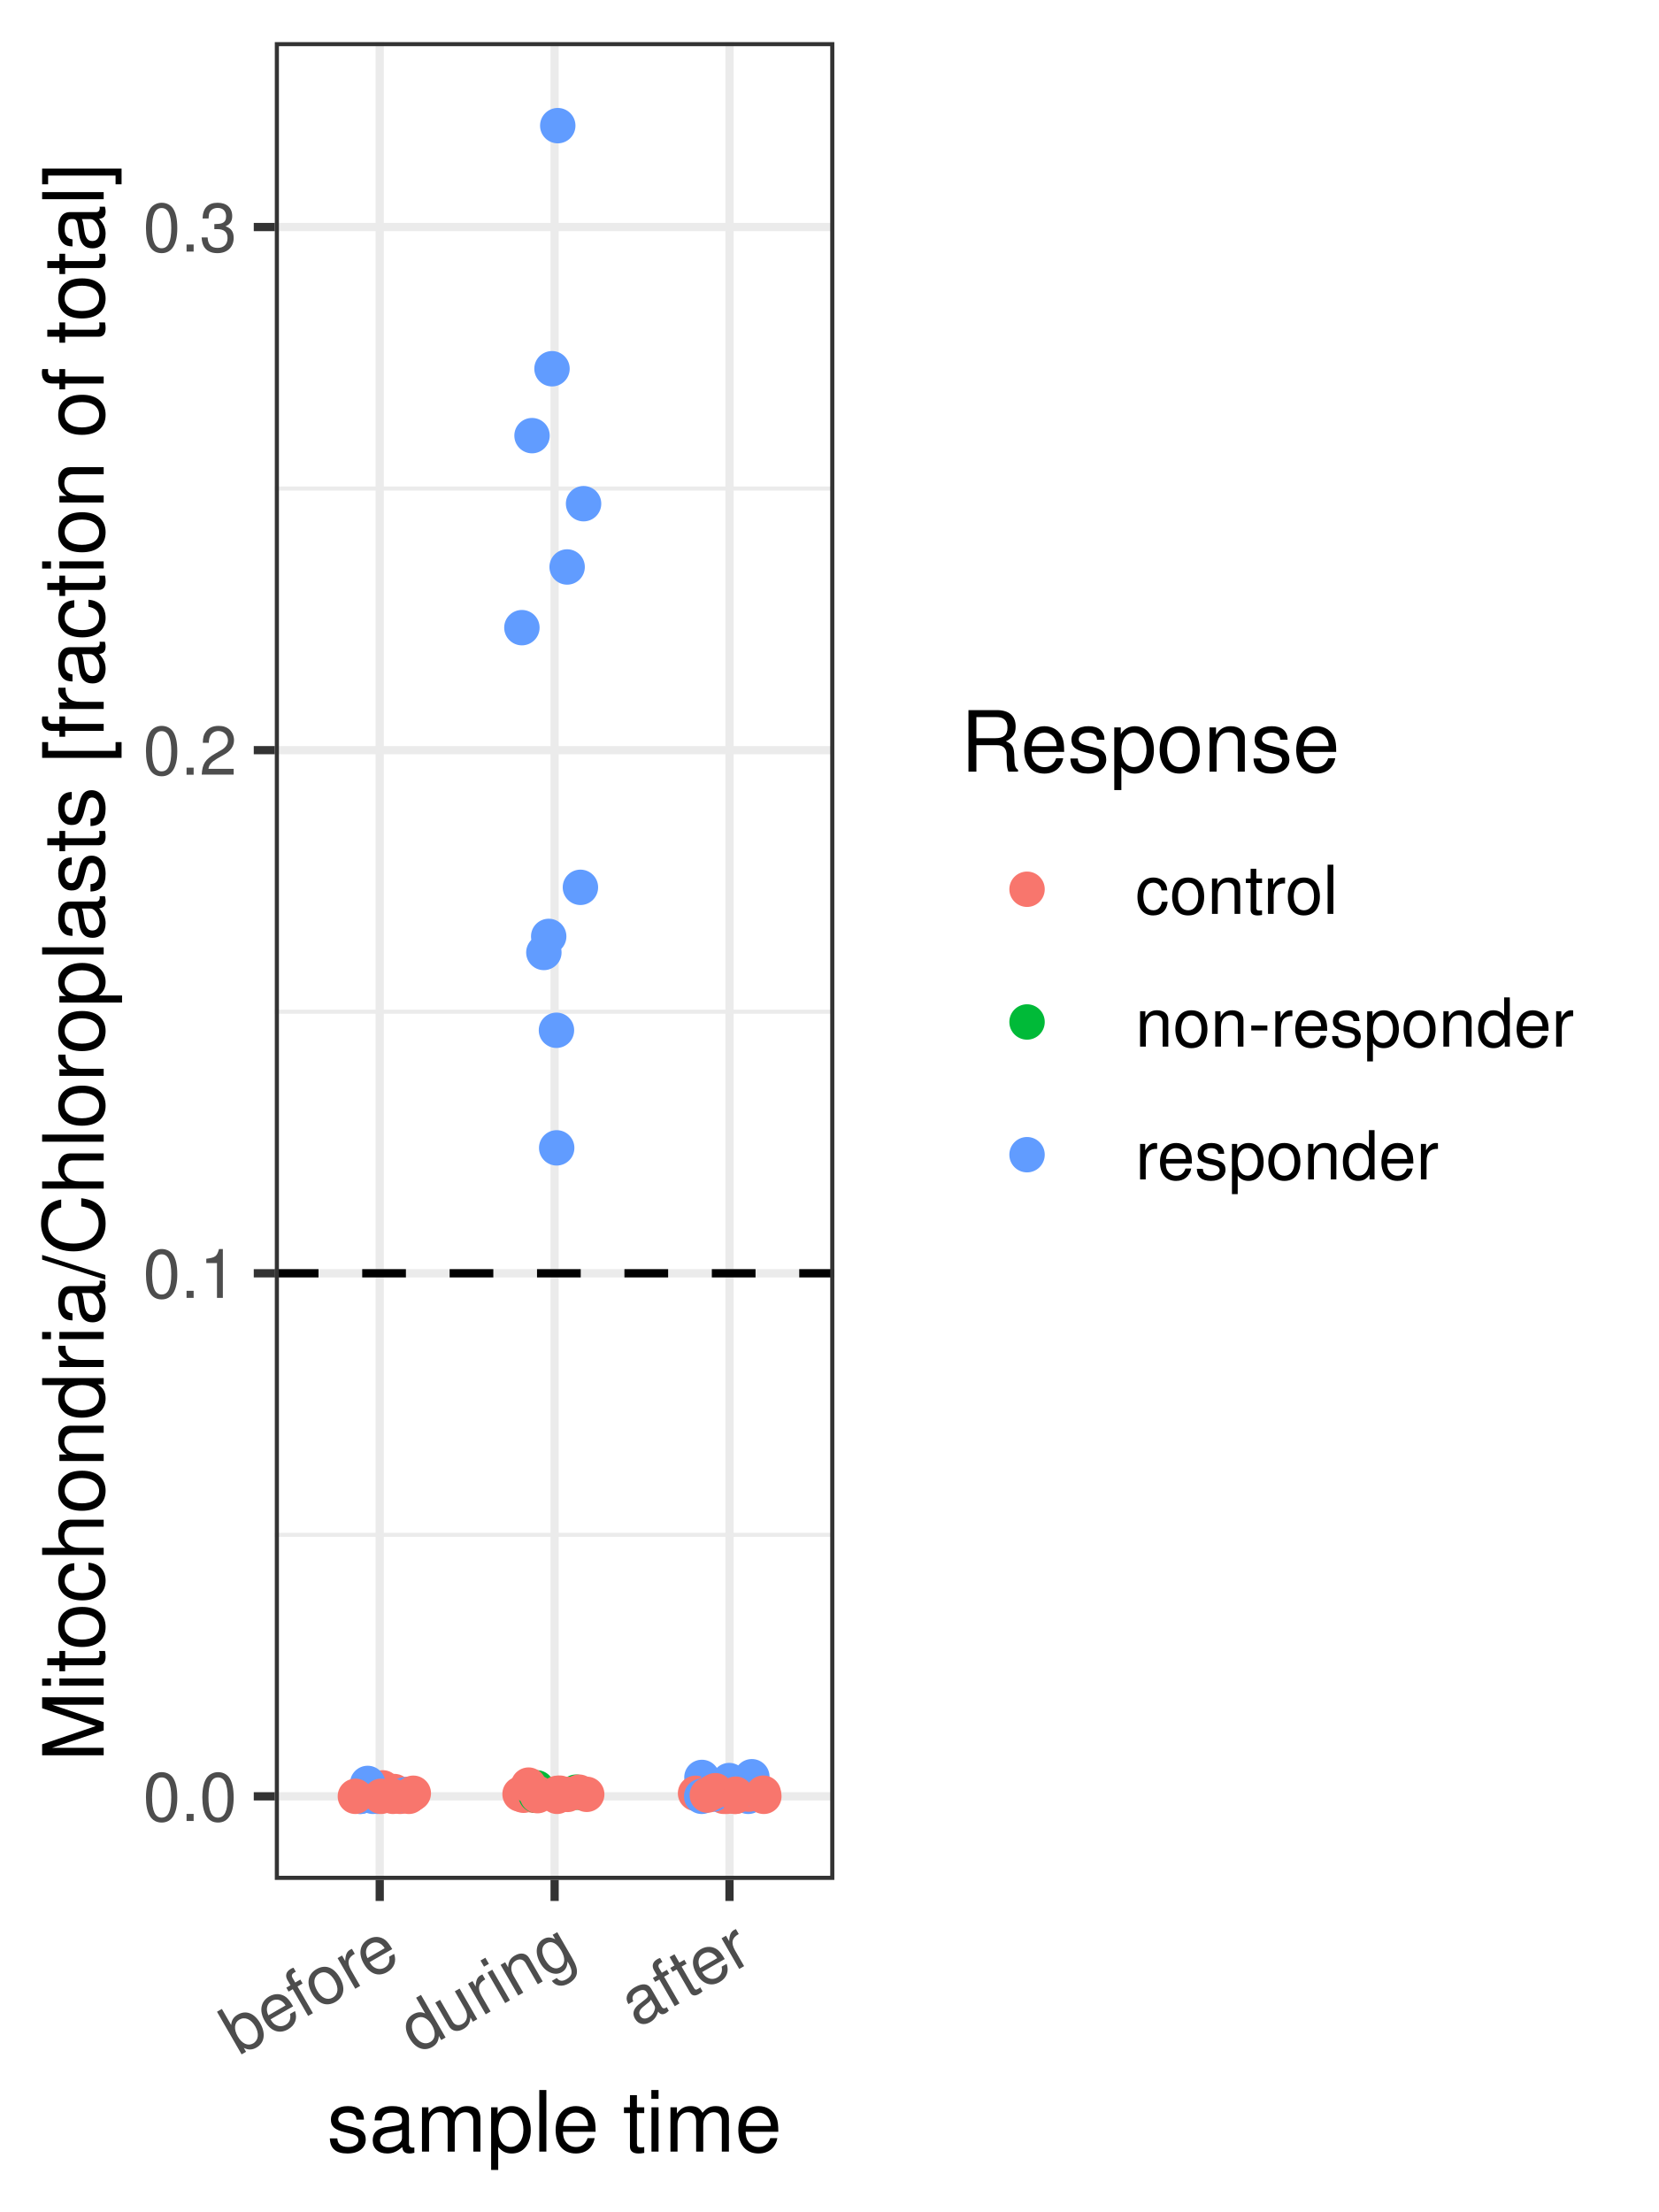
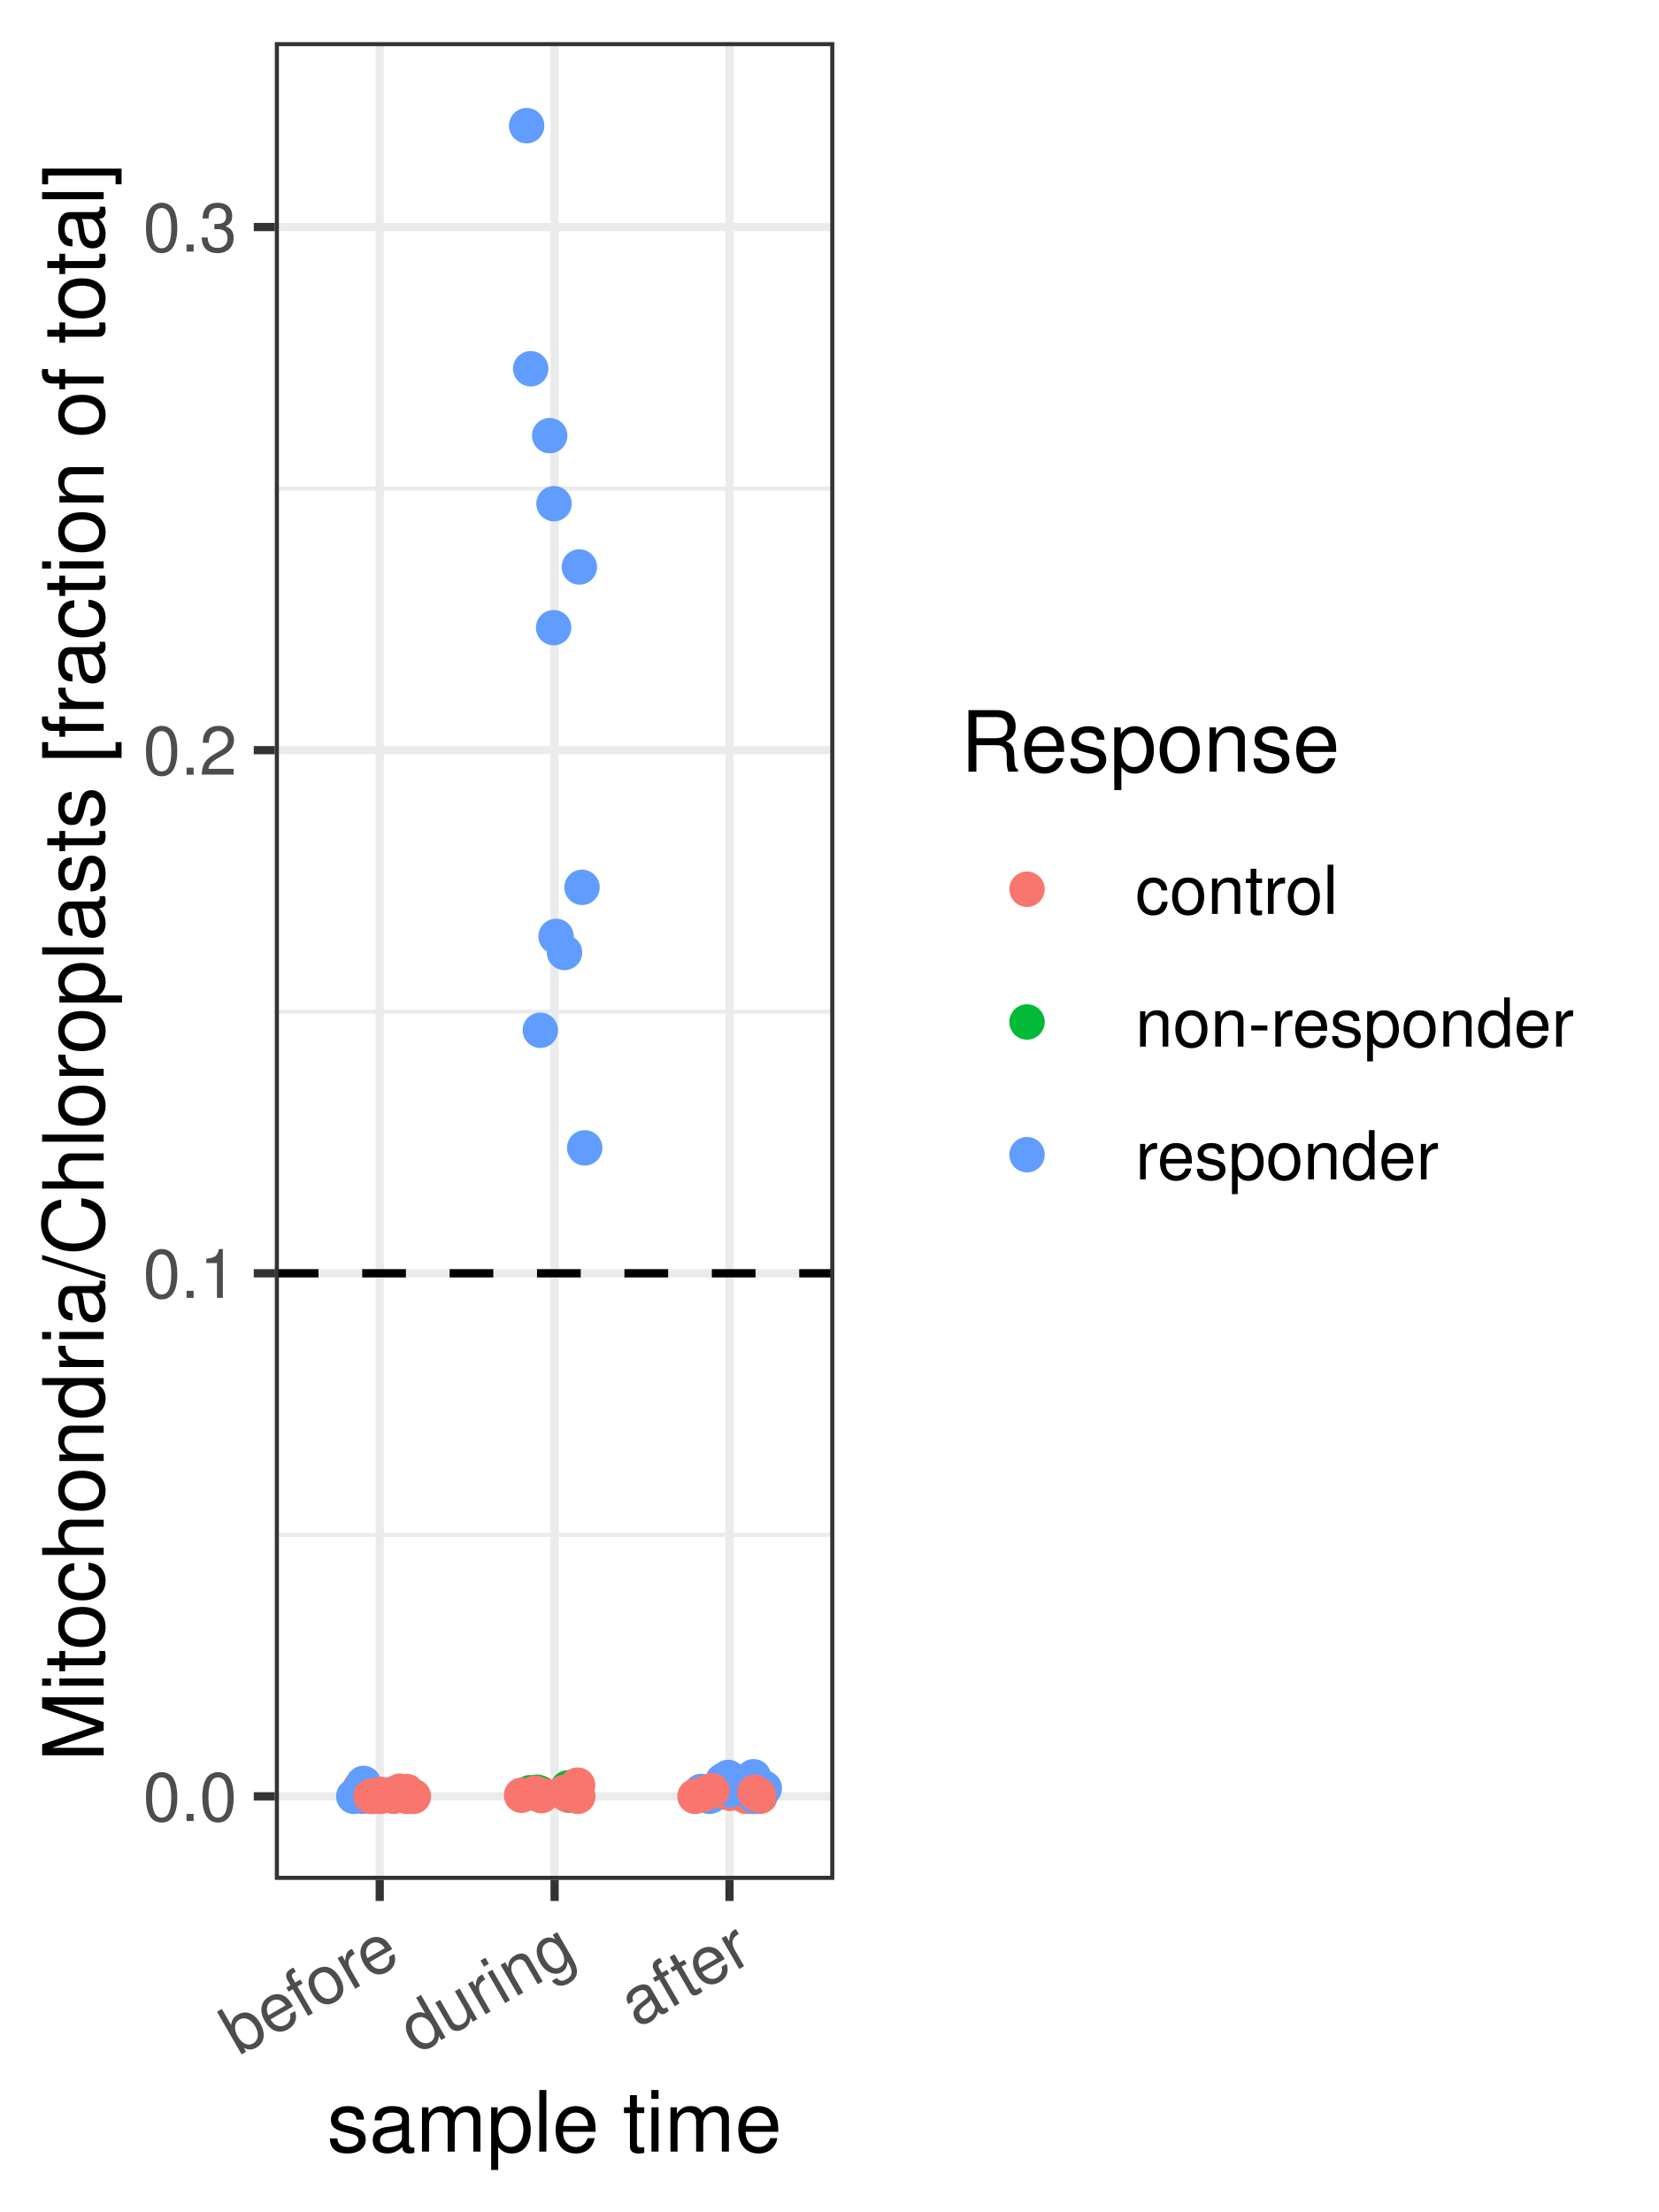
<svg xmlns="http://www.w3.org/2000/svg" viewBox="0 0 216.00 288.00">
  <defs>
    <style type="text/css">
    line, polyline, polygon, path, rect, circle {
      fill: none;
      stroke: #000000;
      stroke-linecap: round;
      stroke-linejoin: round;
      stroke-miterlimit: 10.00;
    }
  </style>
  </defs>
  <rect width="100%" height="100%" style="stroke: none; fill: #FFFFFF;" />
  <rect x="0.00" y="0.00" width="216.00" height="288.00" style="stroke-width: 1.07; stroke: #FFFFFF; fill: #FFFFFF;" />
  <defs>
    <clipPath id="cpMzUuNzh8MTA4LjY0fDI0NC43Nnw1LjQ4">
      <rect x="35.78" y="5.48" width="72.85" height="239.28" />
    </clipPath>
  </defs>
  <rect x="35.78" y="5.48" width="72.85" height="239.28" style="stroke-width: 1.07; stroke: none; fill: #FFFFFF;" clip-path="url(#cpMzUuNzh8MTA4LjY0fDI0NC43Nnw1LjQ4)" />
  <polyline points="35.78,199.83 108.64,199.83 " style="stroke-width: 0.53; stroke: #EBEBEB; stroke-linecap: butt;" clip-path="url(#cpMzUuNzh8MTA4LjY0fDI0NC43Nnw1LjQ4)" />
  <polyline points="35.78,131.72 108.64,131.72 " style="stroke-width: 0.53; stroke: #EBEBEB; stroke-linecap: butt;" clip-path="url(#cpMzUuNzh8MTA4LjY0fDI0NC43Nnw1LjQ4)" />
  <polyline points="35.78,63.61 108.64,63.61 " style="stroke-width: 0.53; stroke: #EBEBEB; stroke-linecap: butt;" clip-path="url(#cpMzUuNzh8MTA4LjY0fDI0NC43Nnw1LjQ4)" />
  <polyline points="35.78,233.88 108.64,233.88 " style="stroke-width: 1.07; stroke: #EBEBEB; stroke-linecap: butt;" clip-path="url(#cpMzUuNzh8MTA4LjY0fDI0NC43Nnw1LjQ4)" />
  <polyline points="35.78,165.78 108.64,165.78 " style="stroke-width: 1.07; stroke: #EBEBEB; stroke-linecap: butt;" clip-path="url(#cpMzUuNzh8MTA4LjY0fDI0NC43Nnw1LjQ4)" />
  <polyline points="35.78,97.67 108.64,97.67 " style="stroke-width: 1.07; stroke: #EBEBEB; stroke-linecap: butt;" clip-path="url(#cpMzUuNzh8MTA4LjY0fDI0NC43Nnw1LjQ4)" />
  <polyline points="35.78,29.56 108.64,29.56 " style="stroke-width: 1.07; stroke: #EBEBEB; stroke-linecap: butt;" clip-path="url(#cpMzUuNzh8MTA4LjY0fDI0NC43Nnw1LjQ4)" />
  <polyline points="49.44,244.76 49.44,5.48 " style="stroke-width: 1.07; stroke: #EBEBEB; stroke-linecap: butt;" clip-path="url(#cpMzUuNzh8MTA4LjY0fDI0NC43Nnw1LjQ4)" />
  <polyline points="72.21,244.76 72.21,5.48 " style="stroke-width: 1.07; stroke: #EBEBEB; stroke-linecap: butt;" clip-path="url(#cpMzUuNzh8MTA4LjY0fDI0NC43Nnw1LjQ4)" />
  <polyline points="94.98,244.76 94.98,5.48 " style="stroke-width: 1.07; stroke: #EBEBEB; stroke-linecap: butt;" clip-path="url(#cpMzUuNzh8MTA4LjY0fDI0NC43Nnw1LjQ4)" />
  <line x1="35.78" y1="165.78" x2="108.64" y2="165.78" style="stroke-width: 1.07; stroke-dasharray: 5.69,5.69; stroke-linecap: butt;" clip-path="url(#cpMzUuNzh8MTA4LjY0fDI0NC43Nnw1LjQ4)" />
-   <circle cx="47.46" cy="233.58" r="1.95" style="stroke-width: 0.71; stroke: #619CFF; fill: #619CFF;" clip-path="url(#cpMzUuNzh8MTA4LjY0fDI0NC43Nnw1LjQ4)" />
-   <circle cx="70.81" cy="124.01" r="1.95" style="stroke-width: 0.71; stroke: #619CFF; fill: #619CFF;" clip-path="url(#cpMzUuNzh8MTA4LjY0fDI0NC43Nnw1LjQ4)" />
-   <circle cx="97.89" cy="231.33" r="1.95" style="stroke-width: 0.71; stroke: #619CFF; fill: #619CFF;" clip-path="url(#cpMzUuNzh8MTA4LjY0fDI0NC43Nnw1LjQ4)" />
-   <circle cx="94.09" cy="233.25" r="1.95" style="stroke-width: 0.71; stroke: #619CFF; fill: #619CFF;" clip-path="url(#cpMzUuNzh8MTA4LjY0fDI0NC43Nnw1LjQ4)" />
-   <circle cx="49.16" cy="233.88" r="1.95" style="stroke-width: 0.71; stroke: #619CFF; fill: #619CFF;" clip-path="url(#cpMzUuNzh8MTA4LjY0fDI0NC43Nnw1LjQ4)" />
-   <circle cx="73.84" cy="73.82" r="1.95" style="stroke-width: 0.71; stroke: #619CFF; fill: #619CFF;" clip-path="url(#cpMzUuNzh8MTA4LjY0fDI0NC43Nnw1LjQ4)" />
-   <circle cx="91.39" cy="231.42" r="1.95" style="stroke-width: 0.71; stroke: #619CFF; fill: #619CFF;" clip-path="url(#cpMzUuNzh8MTA4LjY0fDI0NC43Nnw1LjQ4)" />
-   <circle cx="91.76" cy="231.92" r="1.95" style="stroke-width: 0.71; stroke: #619CFF; fill: #619CFF;" clip-path="url(#cpMzUuNzh8MTA4LjY0fDI0NC43Nnw1LjQ4)" />
-   <circle cx="49.33" cy="233.58" r="1.95" style="stroke-width: 0.71; stroke: #619CFF; fill: #619CFF;" clip-path="url(#cpMzUuNzh8MTA4LjY0fDI0NC43Nnw1LjQ4)" />
-   <circle cx="71.87" cy="48.01" r="1.95" style="stroke-width: 0.71; stroke: #619CFF; fill: #619CFF;" clip-path="url(#cpMzUuNzh8MTA4LjY0fDI0NC43Nnw1LjQ4)" />
-   <circle cx="96.96" cy="233.72" r="1.95" style="stroke-width: 0.71; stroke: #619CFF; fill: #619CFF;" clip-path="url(#cpMzUuNzh8MTA4LjY0fDI0NC43Nnw1LjQ4)" />
-   <circle cx="97.42" cy="233.88" r="1.95" style="stroke-width: 0.71; stroke: #619CFF; fill: #619CFF;" clip-path="url(#cpMzUuNzh8MTA4LjY0fDI0NC43Nnw1LjQ4)" />
-   <circle cx="68.11" cy="233.42" r="1.95" style="stroke-width: 0.71; stroke: #00BA38; fill: #00BA38;" clip-path="url(#cpMzUuNzh8MTA4LjY0fDI0NC43Nnw1LjQ4)" />
-   <circle cx="69.89" cy="232.78" r="1.95" style="stroke-width: 0.71; stroke: #00BA38; fill: #00BA38;" clip-path="url(#cpMzUuNzh8MTA4LjY0fDI0NC43Nnw1LjQ4)" />
-   <circle cx="72.48" cy="149.45" r="1.95" style="stroke-width: 0.71; stroke: #619CFF; fill: #619CFF;" clip-path="url(#cpMzUuNzh8MTA4LjY0fDI0NC43Nnw1LjQ4)" />
-   <circle cx="69.27" cy="56.72" r="1.95" style="stroke-width: 0.71; stroke: #619CFF; fill: #619CFF;" clip-path="url(#cpMzUuNzh8MTA4LjY0fDI0NC43Nnw1LjQ4)" />
-   <circle cx="75.98" cy="65.58" r="1.95" style="stroke-width: 0.71; stroke: #619CFF; fill: #619CFF;" clip-path="url(#cpMzUuNzh8MTA4LjY0fDI0NC43Nnw1LjQ4)" />
-   <circle cx="53.04" cy="233.64" r="1.95" style="stroke-width: 0.71; stroke: #F8766D; fill: #F8766D;" clip-path="url(#cpMzUuNzh8MTA4LjY0fDI0NC43Nnw1LjQ4)" />
-   <circle cx="52.36" cy="233.79" r="1.95" style="stroke-width: 0.71; stroke: #F8766D; fill: #F8766D;" clip-path="url(#cpMzUuNzh8MTA4LjY0fDI0NC43Nnw1LjQ4)" />
-   <circle cx="72.56" cy="233.49" r="1.95" style="stroke-width: 0.71; stroke: #F8766D; fill: #F8766D;" clip-path="url(#cpMzUuNzh8MTA4LjY0fDI0NC43Nnw1LjQ4)" />
-   <circle cx="94.61" cy="233.88" r="1.95" style="stroke-width: 0.71; stroke: #F8766D; fill: #F8766D;" clip-path="url(#cpMzUuNzh8MTA4LjY0fDI0NC43Nnw1LjQ4)" />
-   <circle cx="95.76" cy="233.88" r="1.95" style="stroke-width: 0.71; stroke: #F8766D; fill: #F8766D;" clip-path="url(#cpMzUuNzh8MTA4LjY0fDI0NC43Nnw1LjQ4)" />
-   <circle cx="51.35" cy="233.26" r="1.95" style="stroke-width: 0.71; stroke: #F8766D; fill: #F8766D;" clip-path="url(#cpMzUuNzh8MTA4LjY0fDI0NC43Nnw1LjQ4)" />
-   <circle cx="49.84" cy="232.78" r="1.95" style="stroke-width: 0.71; stroke: #F8766D; fill: #F8766D;" clip-path="url(#cpMzUuNzh8MTA4LjY0fDI0NC43Nnw1LjQ4)" />
-   <circle cx="76.39" cy="233.62" r="1.95" style="stroke-width: 0.71; stroke: #F8766D; fill: #F8766D;" clip-path="url(#cpMzUuNzh8MTA4LjY0fDI0NC43Nnw1LjQ4)" />
-   <circle cx="90.56" cy="233.49" r="1.95" style="stroke-width: 0.71; stroke: #F8766D; fill: #F8766D;" clip-path="url(#cpMzUuNzh8MTA4LjY0fDI0NC43Nnw1LjQ4)" />
-   <circle cx="95.67" cy="233.88" r="1.95" style="stroke-width: 0.71; stroke: #F8766D; fill: #F8766D;" clip-path="url(#cpMzUuNzh8MTA4LjY0fDI0NC43Nnw1LjQ4)" />
-   <circle cx="52.09" cy="233.88" r="1.95" style="stroke-width: 0.71; stroke: #F8766D; fill: #F8766D;" clip-path="url(#cpMzUuNzh8MTA4LjY0fDI0NC43Nnw1LjQ4)" />
-   <circle cx="49.83" cy="233.21" r="1.95" style="stroke-width: 0.71; stroke: #F8766D; fill: #F8766D;" clip-path="url(#cpMzUuNzh8MTA4LjY0fDI0NC43Nnw1LjQ4)" />
-   <circle cx="69.48" cy="233.74" r="1.95" style="stroke-width: 0.71; stroke: #F8766D; fill: #F8766D;" clip-path="url(#cpMzUuNzh8MTA4LjY0fDI0NC43Nnw1LjQ4)" />
-   <circle cx="94.22" cy="233.88" r="1.95" style="stroke-width: 0.71; stroke: #F8766D; fill: #F8766D;" clip-path="url(#cpMzUuNzh8MTA4LjY0fDI0NC43Nnw1LjQ4)" />
-   <circle cx="97.49" cy="233.59" r="1.95" style="stroke-width: 0.71; stroke: #F8766D; fill: #F8766D;" clip-path="url(#cpMzUuNzh8MTA4LjY0fDI0NC43Nnw1LjQ4)" />
-   <circle cx="70.05" cy="233.51" r="1.95" style="stroke-width: 0.71; stroke: #F8766D; fill: #F8766D;" clip-path="url(#cpMzUuNzh8MTA4LjY0fDI0NC43Nnw1LjQ4)" />
-   <circle cx="67.71" cy="233.59" r="1.95" style="stroke-width: 0.71; stroke: #F8766D; fill: #F8766D;" clip-path="url(#cpMzUuNzh8MTA4LjY0fDI0NC43Nnw1LjQ4)" />
-   <circle cx="68.17" cy="233.74" r="1.95" style="stroke-width: 0.71; stroke: #F8766D; fill: #F8766D;" clip-path="url(#cpMzUuNzh8MTA4LjY0fDI0NC43Nnw1LjQ4)" />
-   <circle cx="53.41" cy="233.62" r="1.95" style="stroke-width: 0.71; stroke: #619CFF; fill: #619CFF;" clip-path="url(#cpMzUuNzh8MTA4LjY0fDI0NC43Nnw1LjQ4)" />
-   <circle cx="46.87" cy="233.88" r="1.95" style="stroke-width: 0.71; stroke: #619CFF; fill: #619CFF;" clip-path="url(#cpMzUuNzh8MTA4LjY0fDI0NC43Nnw1LjQ4)" />
-   <circle cx="98.07" cy="232.91" r="1.95" style="stroke-width: 0.71; stroke: #619CFF; fill: #619CFF;" clip-path="url(#cpMzUuNzh8MTA4LjY0fDI0NC43Nnw1LjQ4)" />
-   <circle cx="92.94" cy="233.02" r="1.95" style="stroke-width: 0.71; stroke: #619CFF; fill: #619CFF;" clip-path="url(#cpMzUuNzh8MTA4LjY0fDI0NC43Nnw1LjQ4)" />
-   <circle cx="52.70" cy="233.70" r="1.95" style="stroke-width: 0.71; stroke: #619CFF; fill: #619CFF;" clip-path="url(#cpMzUuNzh8MTA4LjY0fDI0NC43Nnw1LjQ4)" />
-   <circle cx="48.56" cy="233.88" r="1.95" style="stroke-width: 0.71; stroke: #619CFF; fill: #619CFF;" clip-path="url(#cpMzUuNzh8MTA4LjY0fDI0NC43Nnw1LjQ4)" />
-   <circle cx="71.44" cy="121.92" r="1.95" style="stroke-width: 0.71; stroke: #619CFF; fill: #619CFF;" clip-path="url(#cpMzUuNzh8MTA4LjY0fDI0NC43Nnw1LjQ4)" />
-   <circle cx="98.31" cy="232.82" r="1.95" style="stroke-width: 0.71; stroke: #619CFF; fill: #619CFF;" clip-path="url(#cpMzUuNzh8MTA4LjY0fDI0NC43Nnw1LjQ4)" />
-   <circle cx="94.94" cy="231.83" r="1.95" style="stroke-width: 0.71; stroke: #619CFF; fill: #619CFF;" clip-path="url(#cpMzUuNzh8MTA4LjY0fDI0NC43Nnw1LjQ4)" />
-   <circle cx="47.87" cy="232.20" r="1.95" style="stroke-width: 0.71; stroke: #619CFF; fill: #619CFF;" clip-path="url(#cpMzUuNzh8MTA4LjY0fDI0NC43Nnw1LjQ4)" />
-   <circle cx="46.93" cy="233.88" r="1.95" style="stroke-width: 0.71; stroke: #619CFF; fill: #619CFF;" clip-path="url(#cpMzUuNzh8MTA4LjY0fDI0NC43Nnw1LjQ4)" />
-   <circle cx="67.95" cy="81.72" r="1.95" style="stroke-width: 0.71; stroke: #619CFF; fill: #619CFF;" clip-path="url(#cpMzUuNzh8MTA4LjY0fDI0NC43Nnw1LjQ4)" />
-   <circle cx="92.82" cy="233.59" r="1.95" style="stroke-width: 0.71; stroke: #619CFF; fill: #619CFF;" clip-path="url(#cpMzUuNzh8MTA4LjY0fDI0NC43Nnw1LjQ4)" />
-   <circle cx="91.36" cy="233.88" r="1.95" style="stroke-width: 0.71; stroke: #619CFF; fill: #619CFF;" clip-path="url(#cpMzUuNzh8MTA4LjY0fDI0NC43Nnw1LjQ4)" />
-   <circle cx="72.62" cy="16.36" r="1.95" style="stroke-width: 0.71; stroke: #619CFF; fill: #619CFF;" clip-path="url(#cpMzUuNzh8MTA4LjY0fDI0NC43Nnw1LjQ4)" />
-   <circle cx="75.57" cy="115.53" r="1.95" style="stroke-width: 0.71; stroke: #619CFF; fill: #619CFF;" clip-path="url(#cpMzUuNzh8MTA4LjY0fDI0NC43Nnw1LjQ4)" />
-   <circle cx="75.01" cy="233.34" r="1.95" style="stroke-width: 0.71; stroke: #00BA38; fill: #00BA38;" clip-path="url(#cpMzUuNzh8MTA4LjY0fDI0NC43Nnw1LjQ4)" />
-   <circle cx="69.80" cy="233.73" r="1.95" style="stroke-width: 0.71; stroke: #00BA38; fill: #00BA38;" clip-path="url(#cpMzUuNzh8MTA4LjY0fDI0NC43Nnw1LjQ4)" />
-   <circle cx="72.45" cy="134.14" r="1.95" style="stroke-width: 0.71; stroke: #619CFF; fill: #619CFF;" clip-path="url(#cpMzUuNzh8MTA4LjY0fDI0NC43Nnw1LjQ4)" />
-   <circle cx="53.24" cy="233.88" r="1.95" style="stroke-width: 0.71; stroke: #F8766D; fill: #F8766D;" clip-path="url(#cpMzUuNzh8MTA4LjY0fDI0NC43Nnw1LjQ4)" />
-   <circle cx="51.16" cy="233.88" r="1.95" style="stroke-width: 0.71; stroke: #F8766D; fill: #F8766D;" clip-path="url(#cpMzUuNzh8MTA4LjY0fDI0NC43Nnw1LjQ4)" />
-   <circle cx="75.39" cy="233.34" r="1.95" style="stroke-width: 0.71; stroke: #F8766D; fill: #F8766D;" clip-path="url(#cpMzUuNzh8MTA4LjY0fDI0NC43Nnw1LjQ4)" />
-   <circle cx="99.45" cy="233.88" r="1.95" style="stroke-width: 0.71; stroke: #F8766D; fill: #F8766D;" clip-path="url(#cpMzUuNzh8MTA4LjY0fDI0NC43Nnw1LjQ4)" />
-   <circle cx="99.38" cy="233.47" r="1.95" style="stroke-width: 0.71; stroke: #F8766D; fill: #F8766D;" clip-path="url(#cpMzUuNzh8MTA4LjY0fDI0NC43Nnw1LjQ4)" />
-   <circle cx="49.61" cy="233.88" r="1.95" style="stroke-width: 0.71; stroke: #F8766D; fill: #F8766D;" clip-path="url(#cpMzUuNzh8MTA4LjY0fDI0NC43Nnw1LjQ4)" />
-   <circle cx="53.49" cy="233.67" r="1.95" style="stroke-width: 0.71; stroke: #F8766D; fill: #F8766D;" clip-path="url(#cpMzUuNzh8MTA4LjY0fDI0NC43Nnw1LjQ4)" />
-   <circle cx="68.82" cy="232.42" r="1.95" style="stroke-width: 0.71; stroke: #F8766D; fill: #F8766D;" clip-path="url(#cpMzUuNzh8MTA4LjY0fDI0NC43Nnw1LjQ4)" />
-   <circle cx="93.14" cy="233.15" r="1.95" style="stroke-width: 0.71; stroke: #F8766D; fill: #F8766D;" clip-path="url(#cpMzUuNzh8MTA4LjY0fDI0NC43Nnw1LjQ4)" />
-   <circle cx="92.09" cy="233.72" r="1.95" style="stroke-width: 0.71; stroke: #F8766D; fill: #F8766D;" clip-path="url(#cpMzUuNzh8MTA4LjY0fDI0NC43Nnw1LjQ4)" />
-   <circle cx="53.81" cy="233.48" r="1.95" style="stroke-width: 0.71; stroke: #F8766D; fill: #F8766D;" clip-path="url(#cpMzUuNzh8MTA4LjY0fDI0NC43Nnw1LjQ4)" />
-   <circle cx="46.27" cy="233.88" r="1.95" style="stroke-width: 0.71; stroke: #F8766D; fill: #F8766D;" clip-path="url(#cpMzUuNzh8MTA4LjY0fDI0NC43Nnw1LjQ4)" />
-   <circle cx="72.89" cy="233.47" r="1.95" style="stroke-width: 0.71; stroke: #F8766D; fill: #F8766D;" clip-path="url(#cpMzUuNzh8MTA4LjY0fDI0NC43Nnw1LjQ4)" />
-   <circle cx="92.76" cy="233.35" r="1.95" style="stroke-width: 0.71; stroke: #F8766D; fill: #F8766D;" clip-path="url(#cpMzUuNzh8MTA4LjY0fDI0NC43Nnw1LjQ4)" />
-   <circle cx="95.78" cy="233.60" r="1.95" style="stroke-width: 0.71; stroke: #F8766D; fill: #F8766D;" clip-path="url(#cpMzUuNzh8MTA4LjY0fDI0NC43Nnw1LjQ4)" />
-   <circle cx="73.90" cy="233.63" r="1.95" style="stroke-width: 0.71; stroke: #F8766D; fill: #F8766D;" clip-path="url(#cpMzUuNzh8MTA4LjY0fDI0NC43Nnw1LjQ4)" />
-   <circle cx="72.53" cy="233.88" r="1.95" style="stroke-width: 0.71; stroke: #F8766D; fill: #F8766D;" clip-path="url(#cpMzUuNzh8MTA4LjY0fDI0NC43Nnw1LjQ4)" />
-   <circle cx="69.99" cy="233.79" r="1.95" style="stroke-width: 0.71; stroke: #F8766D; fill: #F8766D;" clip-path="url(#cpMzUuNzh8MTA4LjY0fDI0NC43Nnw1LjQ4)" />
+   <circle cx="51.17" cy="233.58" r="1.95" style="stroke-width: 0.71; stroke: #619CFF; fill: #619CFF;" clip-path="url(#cpMzUuNzh8MTA4LjY0fDI0NC43Nnw1LjQ4)" />
+   <circle cx="73.50" cy="124.01" r="1.95" style="stroke-width: 0.71; stroke: #619CFF; fill: #619CFF;" clip-path="url(#cpMzUuNzh8MTA4LjY0fDI0NC43Nnw1LjQ4)" />
+   <circle cx="98.11" cy="231.33" r="1.95" style="stroke-width: 0.71; stroke: #619CFF; fill: #619CFF;" clip-path="url(#cpMzUuNzh8MTA4LjY0fDI0NC43Nnw1LjQ4)" />
+   <circle cx="91.29" cy="233.25" r="1.95" style="stroke-width: 0.71; stroke: #619CFF; fill: #619CFF;" clip-path="url(#cpMzUuNzh8MTA4LjY0fDI0NC43Nnw1LjQ4)" />
+   <circle cx="47.21" cy="233.88" r="1.95" style="stroke-width: 0.71; stroke: #619CFF; fill: #619CFF;" clip-path="url(#cpMzUuNzh8MTA4LjY0fDI0NC43Nnw1LjQ4)" />
+   <circle cx="75.43" cy="73.82" r="1.95" style="stroke-width: 0.71; stroke: #619CFF; fill: #619CFF;" clip-path="url(#cpMzUuNzh8MTA4LjY0fDI0NC43Nnw1LjQ4)" />
+   <circle cx="94.81" cy="231.42" r="1.95" style="stroke-width: 0.71; stroke: #619CFF; fill: #619CFF;" clip-path="url(#cpMzUuNzh8MTA4LjY0fDI0NC43Nnw1LjQ4)" />
+   <circle cx="97.92" cy="231.92" r="1.95" style="stroke-width: 0.71; stroke: #619CFF; fill: #619CFF;" clip-path="url(#cpMzUuNzh8MTA4LjY0fDI0NC43Nnw1LjQ4)" />
+   <circle cx="47.25" cy="233.58" r="1.95" style="stroke-width: 0.71; stroke: #619CFF; fill: #619CFF;" clip-path="url(#cpMzUuNzh8MTA4LjY0fDI0NC43Nnw1LjQ4)" />
+   <circle cx="69.10" cy="48.01" r="1.95" style="stroke-width: 0.71; stroke: #619CFF; fill: #619CFF;" clip-path="url(#cpMzUuNzh8MTA4LjY0fDI0NC43Nnw1LjQ4)" />
+   <circle cx="92.71" cy="233.72" r="1.95" style="stroke-width: 0.71; stroke: #619CFF; fill: #619CFF;" clip-path="url(#cpMzUuNzh8MTA4LjY0fDI0NC43Nnw1LjQ4)" />
+   <circle cx="92.37" cy="233.88" r="1.95" style="stroke-width: 0.71; stroke: #619CFF; fill: #619CFF;" clip-path="url(#cpMzUuNzh8MTA4LjY0fDI0NC43Nnw1LjQ4)" />
+   <circle cx="68.97" cy="233.42" r="1.95" style="stroke-width: 0.71; stroke: #00BA38; fill: #00BA38;" clip-path="url(#cpMzUuNzh8MTA4LjY0fDI0NC43Nnw1LjQ4)" />
+   <circle cx="73.94" cy="232.78" r="1.95" style="stroke-width: 0.71; stroke: #00BA38; fill: #00BA38;" clip-path="url(#cpMzUuNzh8MTA4LjY0fDI0NC43Nnw1LjQ4)" />
+   <circle cx="76.13" cy="149.45" r="1.95" style="stroke-width: 0.71; stroke: #619CFF; fill: #619CFF;" clip-path="url(#cpMzUuNzh8MTA4LjY0fDI0NC43Nnw1LjQ4)" />
+   <circle cx="71.57" cy="56.72" r="1.95" style="stroke-width: 0.71; stroke: #619CFF; fill: #619CFF;" clip-path="url(#cpMzUuNzh8MTA4LjY0fDI0NC43Nnw1LjQ4)" />
+   <circle cx="72.13" cy="65.58" r="1.95" style="stroke-width: 0.71; stroke: #619CFF; fill: #619CFF;" clip-path="url(#cpMzUuNzh8MTA4LjY0fDI0NC43Nnw1LjQ4)" />
+   <circle cx="49.63" cy="233.64" r="1.95" style="stroke-width: 0.71; stroke: #F8766D; fill: #F8766D;" clip-path="url(#cpMzUuNzh8MTA4LjY0fDI0NC43Nnw1LjQ4)" />
+   <circle cx="52.80" cy="233.79" r="1.95" style="stroke-width: 0.71; stroke: #F8766D; fill: #F8766D;" clip-path="url(#cpMzUuNzh8MTA4LjY0fDI0NC43Nnw1LjQ4)" />
+   <circle cx="70.39" cy="233.49" r="1.95" style="stroke-width: 0.71; stroke: #F8766D; fill: #F8766D;" clip-path="url(#cpMzUuNzh8MTA4LjY0fDI0NC43Nnw1LjQ4)" />
+   <circle cx="97.14" cy="233.88" r="1.95" style="stroke-width: 0.71; stroke: #F8766D; fill: #F8766D;" clip-path="url(#cpMzUuNzh8MTA4LjY0fDI0NC43Nnw1LjQ4)" />
+   <circle cx="97.75" cy="233.88" r="1.95" style="stroke-width: 0.71; stroke: #F8766D; fill: #F8766D;" clip-path="url(#cpMzUuNzh8MTA4LjY0fDI0NC43Nnw1LjQ4)" />
+   <circle cx="52.97" cy="233.26" r="1.95" style="stroke-width: 0.71; stroke: #F8766D; fill: #F8766D;" clip-path="url(#cpMzUuNzh8MTA4LjY0fDI0NC43Nnw1LjQ4)" />
+   <circle cx="46.92" cy="232.78" r="1.95" style="stroke-width: 0.71; stroke: #F8766D; fill: #F8766D;" clip-path="url(#cpMzUuNzh8MTA4LjY0fDI0NC43Nnw1LjQ4)" />
+   <circle cx="74.33" cy="233.62" r="1.95" style="stroke-width: 0.71; stroke: #F8766D; fill: #F8766D;" clip-path="url(#cpMzUuNzh8MTA4LjY0fDI0NC43Nnw1LjQ4)" />
+   <circle cx="95.05" cy="233.49" r="1.95" style="stroke-width: 0.71; stroke: #F8766D; fill: #F8766D;" clip-path="url(#cpMzUuNzh8MTA4LjY0fDI0NC43Nnw1LjQ4)" />
+   <circle cx="98.00" cy="233.88" r="1.95" style="stroke-width: 0.71; stroke: #F8766D; fill: #F8766D;" clip-path="url(#cpMzUuNzh8MTA4LjY0fDI0NC43Nnw1LjQ4)" />
+   <circle cx="51.25" cy="233.88" r="1.95" style="stroke-width: 0.71; stroke: #F8766D; fill: #F8766D;" clip-path="url(#cpMzUuNzh8MTA4LjY0fDI0NC43Nnw1LjQ4)" />
+   <circle cx="52.07" cy="233.21" r="1.95" style="stroke-width: 0.71; stroke: #F8766D; fill: #F8766D;" clip-path="url(#cpMzUuNzh8MTA4LjY0fDI0NC43Nnw1LjQ4)" />
+   <circle cx="67.91" cy="233.74" r="1.95" style="stroke-width: 0.71; stroke: #F8766D; fill: #F8766D;" clip-path="url(#cpMzUuNzh8MTA4LjY0fDI0NC43Nnw1LjQ4)" />
+   <circle cx="98.95" cy="233.88" r="1.95" style="stroke-width: 0.71; stroke: #F8766D; fill: #F8766D;" clip-path="url(#cpMzUuNzh8MTA4LjY0fDI0NC43Nnw1LjQ4)" />
+   <circle cx="98.25" cy="233.59" r="1.95" style="stroke-width: 0.71; stroke: #F8766D; fill: #F8766D;" clip-path="url(#cpMzUuNzh8MTA4LjY0fDI0NC43Nnw1LjQ4)" />
+   <circle cx="73.67" cy="233.51" r="1.95" style="stroke-width: 0.71; stroke: #F8766D; fill: #F8766D;" clip-path="url(#cpMzUuNzh8MTA4LjY0fDI0NC43Nnw1LjQ4)" />
+   <circle cx="75.06" cy="233.59" r="1.95" style="stroke-width: 0.71; stroke: #F8766D; fill: #F8766D;" clip-path="url(#cpMzUuNzh8MTA4LjY0fDI0NC43Nnw1LjQ4)" />
+   <circle cx="74.01" cy="233.74" r="1.95" style="stroke-width: 0.71; stroke: #F8766D; fill: #F8766D;" clip-path="url(#cpMzUuNzh8MTA4LjY0fDI0NC43Nnw1LjQ4)" />
+   <circle cx="48.76" cy="233.62" r="1.95" style="stroke-width: 0.71; stroke: #619CFF; fill: #619CFF;" clip-path="url(#cpMzUuNzh8MTA4LjY0fDI0NC43Nnw1LjQ4)" />
+   <circle cx="46.06" cy="233.88" r="1.95" style="stroke-width: 0.71; stroke: #619CFF; fill: #619CFF;" clip-path="url(#cpMzUuNzh8MTA4LjY0fDI0NC43Nnw1LjQ4)" />
+   <circle cx="98.61" cy="232.91" r="1.95" style="stroke-width: 0.71; stroke: #619CFF; fill: #619CFF;" clip-path="url(#cpMzUuNzh8MTA4LjY0fDI0NC43Nnw1LjQ4)" />
+   <circle cx="95.13" cy="233.02" r="1.95" style="stroke-width: 0.71; stroke: #619CFF; fill: #619CFF;" clip-path="url(#cpMzUuNzh8MTA4LjY0fDI0NC43Nnw1LjQ4)" />
+   <circle cx="47.93" cy="233.70" r="1.95" style="stroke-width: 0.71; stroke: #619CFF; fill: #619CFF;" clip-path="url(#cpMzUuNzh8MTA4LjY0fDI0NC43Nnw1LjQ4)" />
+   <circle cx="53.39" cy="233.88" r="1.95" style="stroke-width: 0.71; stroke: #619CFF; fill: #619CFF;" clip-path="url(#cpMzUuNzh8MTA4LjY0fDI0NC43Nnw1LjQ4)" />
+   <circle cx="72.40" cy="121.92" r="1.95" style="stroke-width: 0.71; stroke: #619CFF; fill: #619CFF;" clip-path="url(#cpMzUuNzh8MTA4LjY0fDI0NC43Nnw1LjQ4)" />
+   <circle cx="99.51" cy="232.82" r="1.95" style="stroke-width: 0.71; stroke: #619CFF; fill: #619CFF;" clip-path="url(#cpMzUuNzh8MTA4LjY0fDI0NC43Nnw1LjQ4)" />
+   <circle cx="94.13" cy="231.83" r="1.95" style="stroke-width: 0.71; stroke: #619CFF; fill: #619CFF;" clip-path="url(#cpMzUuNzh8MTA4LjY0fDI0NC43Nnw1LjQ4)" />
+   <circle cx="47.33" cy="232.20" r="1.95" style="stroke-width: 0.71; stroke: #619CFF; fill: #619CFF;" clip-path="url(#cpMzUuNzh8MTA4LjY0fDI0NC43Nnw1LjQ4)" />
+   <circle cx="48.58" cy="233.88" r="1.95" style="stroke-width: 0.71; stroke: #619CFF; fill: #619CFF;" clip-path="url(#cpMzUuNzh8MTA4LjY0fDI0NC43Nnw1LjQ4)" />
+   <circle cx="72.08" cy="81.72" r="1.95" style="stroke-width: 0.71; stroke: #619CFF; fill: #619CFF;" clip-path="url(#cpMzUuNzh8MTA4LjY0fDI0NC43Nnw1LjQ4)" />
+   <circle cx="91.50" cy="233.59" r="1.95" style="stroke-width: 0.71; stroke: #619CFF; fill: #619CFF;" clip-path="url(#cpMzUuNzh8MTA4LjY0fDI0NC43Nnw1LjQ4)" />
+   <circle cx="98.32" cy="233.88" r="1.95" style="stroke-width: 0.71; stroke: #619CFF; fill: #619CFF;" clip-path="url(#cpMzUuNzh8MTA4LjY0fDI0NC43Nnw1LjQ4)" />
+   <circle cx="68.57" cy="16.36" r="1.95" style="stroke-width: 0.71; stroke: #619CFF; fill: #619CFF;" clip-path="url(#cpMzUuNzh8MTA4LjY0fDI0NC43Nnw1LjQ4)" />
+   <circle cx="75.78" cy="115.53" r="1.95" style="stroke-width: 0.71; stroke: #619CFF; fill: #619CFF;" clip-path="url(#cpMzUuNzh8MTA4LjY0fDI0NC43Nnw1LjQ4)" />
+   <circle cx="69.93" cy="233.34" r="1.95" style="stroke-width: 0.71; stroke: #00BA38; fill: #00BA38;" clip-path="url(#cpMzUuNzh8MTA4LjY0fDI0NC43Nnw1LjQ4)" />
+   <circle cx="74.67" cy="233.73" r="1.95" style="stroke-width: 0.71; stroke: #00BA38; fill: #00BA38;" clip-path="url(#cpMzUuNzh8MTA4LjY0fDI0NC43Nnw1LjQ4)" />
+   <circle cx="70.35" cy="134.14" r="1.95" style="stroke-width: 0.71; stroke: #619CFF; fill: #619CFF;" clip-path="url(#cpMzUuNzh8MTA4LjY0fDI0NC43Nnw1LjQ4)" />
+   <circle cx="49.54" cy="233.88" r="1.95" style="stroke-width: 0.71; stroke: #F8766D; fill: #F8766D;" clip-path="url(#cpMzUuNzh8MTA4LjY0fDI0NC43Nnw1LjQ4)" />
+   <circle cx="53.82" cy="233.88" r="1.95" style="stroke-width: 0.71; stroke: #F8766D; fill: #F8766D;" clip-path="url(#cpMzUuNzh8MTA4LjY0fDI0NC43Nnw1LjQ4)" />
+   <circle cx="73.55" cy="233.34" r="1.95" style="stroke-width: 0.71; stroke: #F8766D; fill: #F8766D;" clip-path="url(#cpMzUuNzh8MTA4LjY0fDI0NC43Nnw1LjQ4)" />
+   <circle cx="90.49" cy="233.88" r="1.95" style="stroke-width: 0.71; stroke: #F8766D; fill: #F8766D;" clip-path="url(#cpMzUuNzh8MTA4LjY0fDI0NC43Nnw1LjQ4)" />
+   <circle cx="91.90" cy="233.47" r="1.95" style="stroke-width: 0.71; stroke: #F8766D; fill: #F8766D;" clip-path="url(#cpMzUuNzh8MTA4LjY0fDI0NC43Nnw1LjQ4)" />
+   <circle cx="52.96" cy="233.88" r="1.95" style="stroke-width: 0.71; stroke: #F8766D; fill: #F8766D;" clip-path="url(#cpMzUuNzh8MTA4LjY0fDI0NC43Nnw1LjQ4)" />
+   <circle cx="49.31" cy="233.67" r="1.95" style="stroke-width: 0.71; stroke: #F8766D; fill: #F8766D;" clip-path="url(#cpMzUuNzh8MTA4LjY0fDI0NC43Nnw1LjQ4)" />
+   <circle cx="75.20" cy="232.42" r="1.95" style="stroke-width: 0.71; stroke: #F8766D; fill: #F8766D;" clip-path="url(#cpMzUuNzh8MTA4LjY0fDI0NC43Nnw1LjQ4)" />
+   <circle cx="92.70" cy="233.15" r="1.95" style="stroke-width: 0.71; stroke: #F8766D; fill: #F8766D;" clip-path="url(#cpMzUuNzh8MTA4LjY0fDI0NC43Nnw1LjQ4)" />
+   <circle cx="98.76" cy="233.72" r="1.95" style="stroke-width: 0.71; stroke: #F8766D; fill: #F8766D;" clip-path="url(#cpMzUuNzh8MTA4LjY0fDI0NC43Nnw1LjQ4)" />
+   <circle cx="51.96" cy="233.48" r="1.95" style="stroke-width: 0.71; stroke: #F8766D; fill: #F8766D;" clip-path="url(#cpMzUuNzh8MTA4LjY0fDI0NC43Nnw1LjQ4)" />
+   <circle cx="48.30" cy="233.88" r="1.95" style="stroke-width: 0.71; stroke: #F8766D; fill: #F8766D;" clip-path="url(#cpMzUuNzh8MTA4LjY0fDI0NC43Nnw1LjQ4)" />
+   <circle cx="69.68" cy="233.47" r="1.95" style="stroke-width: 0.71; stroke: #F8766D; fill: #F8766D;" clip-path="url(#cpMzUuNzh8MTA4LjY0fDI0NC43Nnw1LjQ4)" />
+   <circle cx="98.26" cy="233.35" r="1.95" style="stroke-width: 0.71; stroke: #F8766D; fill: #F8766D;" clip-path="url(#cpMzUuNzh8MTA4LjY0fDI0NC43Nnw1LjQ4)" />
+   <circle cx="91.57" cy="233.60" r="1.95" style="stroke-width: 0.71; stroke: #F8766D; fill: #F8766D;" clip-path="url(#cpMzUuNzh8MTA4LjY0fDI0NC43Nnw1LjQ4)" />
+   <circle cx="74.58" cy="233.63" r="1.95" style="stroke-width: 0.71; stroke: #F8766D; fill: #F8766D;" clip-path="url(#cpMzUuNzh8MTA4LjY0fDI0NC43Nnw1LjQ4)" />
+   <circle cx="75.23" cy="233.88" r="1.95" style="stroke-width: 0.71; stroke: #F8766D; fill: #F8766D;" clip-path="url(#cpMzUuNzh8MTA4LjY0fDI0NC43Nnw1LjQ4)" />
+   <circle cx="70.50" cy="233.79" r="1.95" style="stroke-width: 0.71; stroke: #F8766D; fill: #F8766D;" clip-path="url(#cpMzUuNzh8MTA4LjY0fDI0NC43Nnw1LjQ4)" />
  <rect x="35.78" y="5.48" width="72.85" height="239.28" style="stroke-width: 1.07; stroke: #333333;" clip-path="url(#cpMzUuNzh8MTA4LjY0fDI0NC43Nnw1LjQ4)" />
  <defs>
    <clipPath id="cpMC4wMHwyMTYuMDB8Mjg4LjAwfDAuMDA=">
      <rect x="0.00" y="0.00" width="216.00" height="288.00" />
    </clipPath>
  </defs>
  <g clip-path="url(#cpMC4wMHwyMTYuMDB8Mjg4LjAwfDAuMDA=)">
    <text x="18.63" y="237.09" style="font-size: 8.80px; fill: #4D4D4D; font-family: Nimbus Sans L;" textLength="12.23px" lengthAdjust="spacingAndGlyphs">0.0</text>
  </g>
  <g clip-path="url(#cpMC4wMHwyMTYuMDB8Mjg4LjAwfDAuMDA=)">
    <text x="18.63" y="168.98" style="font-size: 8.80px; fill: #4D4D4D; font-family: Nimbus Sans L;" textLength="12.23px" lengthAdjust="spacingAndGlyphs">0.1</text>
  </g>
  <g clip-path="url(#cpMC4wMHwyMTYuMDB8Mjg4LjAwfDAuMDA=)">
    <text x="18.63" y="100.87" style="font-size: 8.80px; fill: #4D4D4D; font-family: Nimbus Sans L;" textLength="12.23px" lengthAdjust="spacingAndGlyphs">0.2</text>
  </g>
  <g clip-path="url(#cpMC4wMHwyMTYuMDB8Mjg4LjAwfDAuMDA=)">
    <text x="18.63" y="32.76" style="font-size: 8.80px; fill: #4D4D4D; font-family: Nimbus Sans L;" textLength="12.23px" lengthAdjust="spacingAndGlyphs">0.3</text>
  </g>
  <polyline points="33.04,233.88 35.78,233.88 " style="stroke-width: 1.07; stroke: #333333; stroke-linecap: butt;" clip-path="url(#cpMC4wMHwyMTYuMDB8Mjg4LjAwfDAuMDA=)" />
  <polyline points="33.04,165.78 35.78,165.78 " style="stroke-width: 1.07; stroke: #333333; stroke-linecap: butt;" clip-path="url(#cpMC4wMHwyMTYuMDB8Mjg4LjAwfDAuMDA=)" />
  <polyline points="33.04,97.67 35.78,97.67 " style="stroke-width: 1.07; stroke: #333333; stroke-linecap: butt;" clip-path="url(#cpMC4wMHwyMTYuMDB8Mjg4LjAwfDAuMDA=)" />
  <polyline points="33.04,29.56 35.78,29.56 " style="stroke-width: 1.07; stroke: #333333; stroke-linecap: butt;" clip-path="url(#cpMC4wMHwyMTYuMDB8Mjg4LjAwfDAuMDA=)" />
  <polyline points="49.44,247.50 49.44,244.76 " style="stroke-width: 1.07; stroke: #333333; stroke-linecap: butt;" clip-path="url(#cpMC4wMHwyMTYuMDB8Mjg4LjAwfDAuMDA=)" />
  <polyline points="72.21,247.50 72.21,244.76 " style="stroke-width: 1.07; stroke: #333333; stroke-linecap: butt;" clip-path="url(#cpMC4wMHwyMTYuMDB8Mjg4LjAwfDAuMDA=)" />
  <polyline points="94.98,247.50 94.98,244.76 " style="stroke-width: 1.07; stroke: #333333; stroke-linecap: butt;" clip-path="url(#cpMC4wMHwyMTYuMDB8Mjg4LjAwfDAuMDA=)" />
  <g clip-path="url(#cpMC4wMHwyMTYuMDB8Mjg4LjAwfDAuMDA=)">
    <text transform="translate(31.05,267.71) rotate(-30)" style="font-size: 8.80px; fill: #4D4D4D; font-family: Nimbus Sans L;" textLength="24.94px" lengthAdjust="spacingAndGlyphs">before</text>
  </g>
  <g clip-path="url(#cpMC4wMHwyMTYuMDB8Mjg4LjAwfDAuMDA=)">
    <text transform="translate(54.24,267.46) rotate(-30)" style="font-size: 8.80px; fill: #4D4D4D; font-family: Nimbus Sans L;" textLength="24.45px" lengthAdjust="spacingAndGlyphs">during</text>
  </g>
  <g clip-path="url(#cpMC4wMHwyMTYuMDB8Mjg4LjAwfDAuMDA=)">
    <text transform="translate(82.94,264.04) rotate(-30)" style="font-size: 8.80px; fill: #4D4D4D; font-family: Nimbus Sans L;" textLength="17.60px" lengthAdjust="spacingAndGlyphs">after</text>
  </g>
  <g clip-path="url(#cpMC4wMHwyMTYuMDB8Mjg4LjAwfDAuMDA=)">
    <text x="42.57" y="280.13" style="font-size: 11.00px; font-family: Nimbus Sans L;" textLength="59.29px" lengthAdjust="spacingAndGlyphs">sample time</text>
  </g>
  <g clip-path="url(#cpMC4wMHwyMTYuMDB8Mjg4LjAwfDAuMDA=)">
    <text transform="translate(13.50,229.36) rotate(-90)" style="font-size: 11.00px; font-family: Nimbus Sans L;" textLength="208.47px" lengthAdjust="spacingAndGlyphs">Mitochondria/Chloroplasts [fraction of total]</text>
  </g>
  <rect x="119.60" y="85.78" width="90.92" height="78.68" style="stroke-width: 1.07; stroke: none; fill: #FFFFFF;" clip-path="url(#cpMC4wMHwyMTYuMDB8Mjg4LjAwfDAuMDA=)" />
  <g clip-path="url(#cpMC4wMHwyMTYuMDB8Mjg4LjAwfDAuMDA=)">
    <text x="125.08" y="100.47" style="font-size: 11.00px; font-family: Nimbus Sans L;" textLength="49.52px" lengthAdjust="spacingAndGlyphs">Response</text>
  </g>
  <rect x="125.08" y="107.14" width="17.28" height="17.28" style="stroke-width: 1.07; stroke: none; fill: #FFFFFF;" clip-path="url(#cpMC4wMHwyMTYuMDB8Mjg4LjAwfDAuMDA=)" />
  <circle cx="133.72" cy="115.78" r="1.95" style="stroke-width: 0.71; stroke: #F8766D; fill: #F8766D;" clip-path="url(#cpMC4wMHwyMTYuMDB8Mjg4LjAwfDAuMDA=)" />
  <rect x="125.08" y="124.42" width="17.28" height="17.28" style="stroke-width: 1.07; stroke: none; fill: #FFFFFF;" clip-path="url(#cpMC4wMHwyMTYuMDB8Mjg4LjAwfDAuMDA=)" />
  <circle cx="133.72" cy="133.06" r="1.95" style="stroke-width: 0.71; stroke: #00BA38; fill: #00BA38;" clip-path="url(#cpMC4wMHwyMTYuMDB8Mjg4LjAwfDAuMDA=)" />
  <rect x="125.08" y="141.70" width="17.28" height="17.28" style="stroke-width: 1.07; stroke: none; fill: #FFFFFF;" clip-path="url(#cpMC4wMHwyMTYuMDB8Mjg4LjAwfDAuMDA=)" />
  <circle cx="133.72" cy="150.34" r="1.95" style="stroke-width: 0.71; stroke: #619CFF; fill: #619CFF;" clip-path="url(#cpMC4wMHwyMTYuMDB8Mjg4LjAwfDAuMDA=)" />
  <g clip-path="url(#cpMC4wMHwyMTYuMDB8Mjg4LjAwfDAuMDA=)">
    <text x="147.83" y="118.99" style="font-size: 8.80px; font-family: Nimbus Sans L;" textLength="26.40px" lengthAdjust="spacingAndGlyphs">control</text>
  </g>
  <g clip-path="url(#cpMC4wMHwyMTYuMDB8Mjg4LjAwfDAuMDA=)">
    <text x="147.83" y="136.27" style="font-size: 8.80px; font-family: Nimbus Sans L;" textLength="57.21px" lengthAdjust="spacingAndGlyphs">non-responder</text>
  </g>
  <g clip-path="url(#cpMC4wMHwyMTYuMDB8Mjg4LjAwfDAuMDA=)">
    <text x="147.83" y="153.55" style="font-size: 8.80px; font-family: Nimbus Sans L;" textLength="39.60px" lengthAdjust="spacingAndGlyphs">responder</text>
  </g>
</svg>
